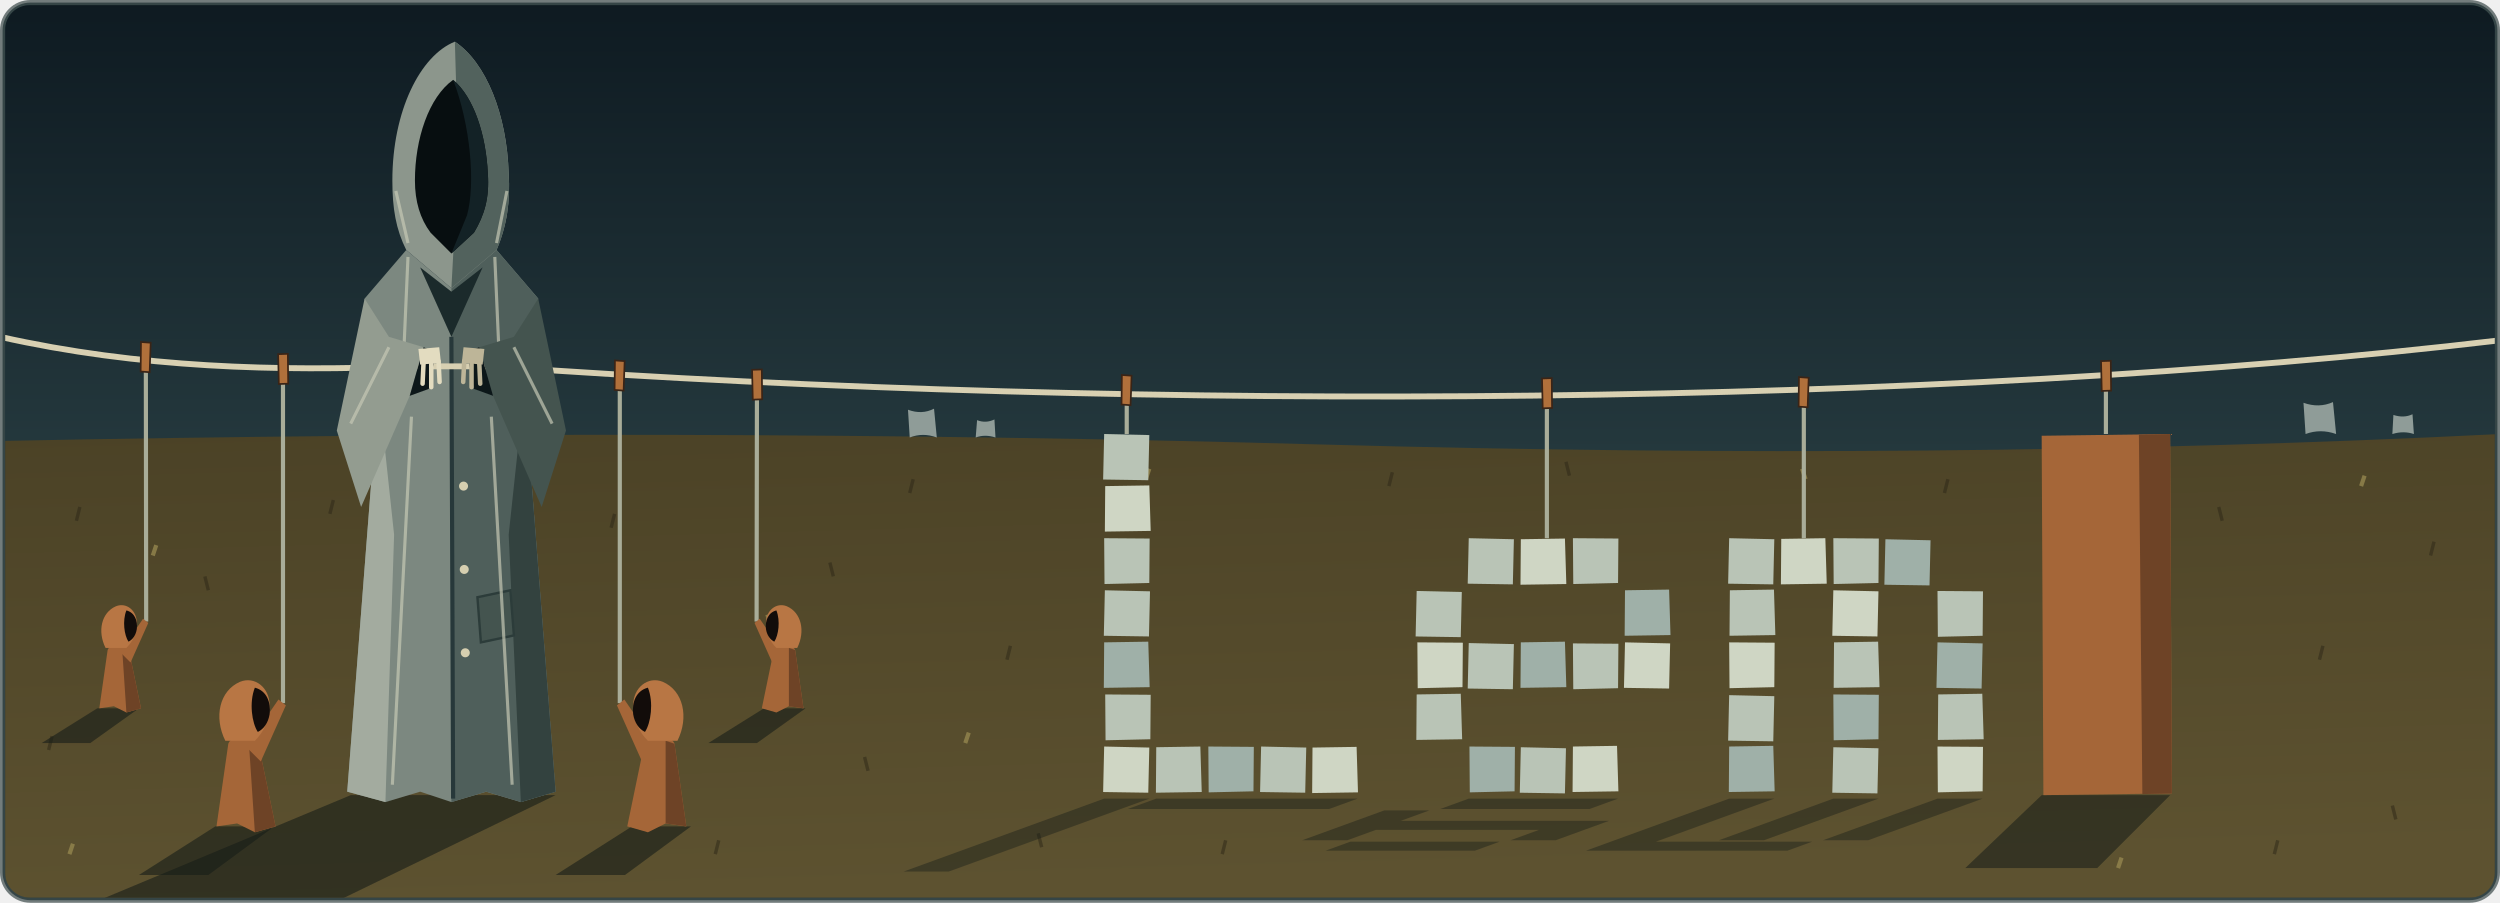
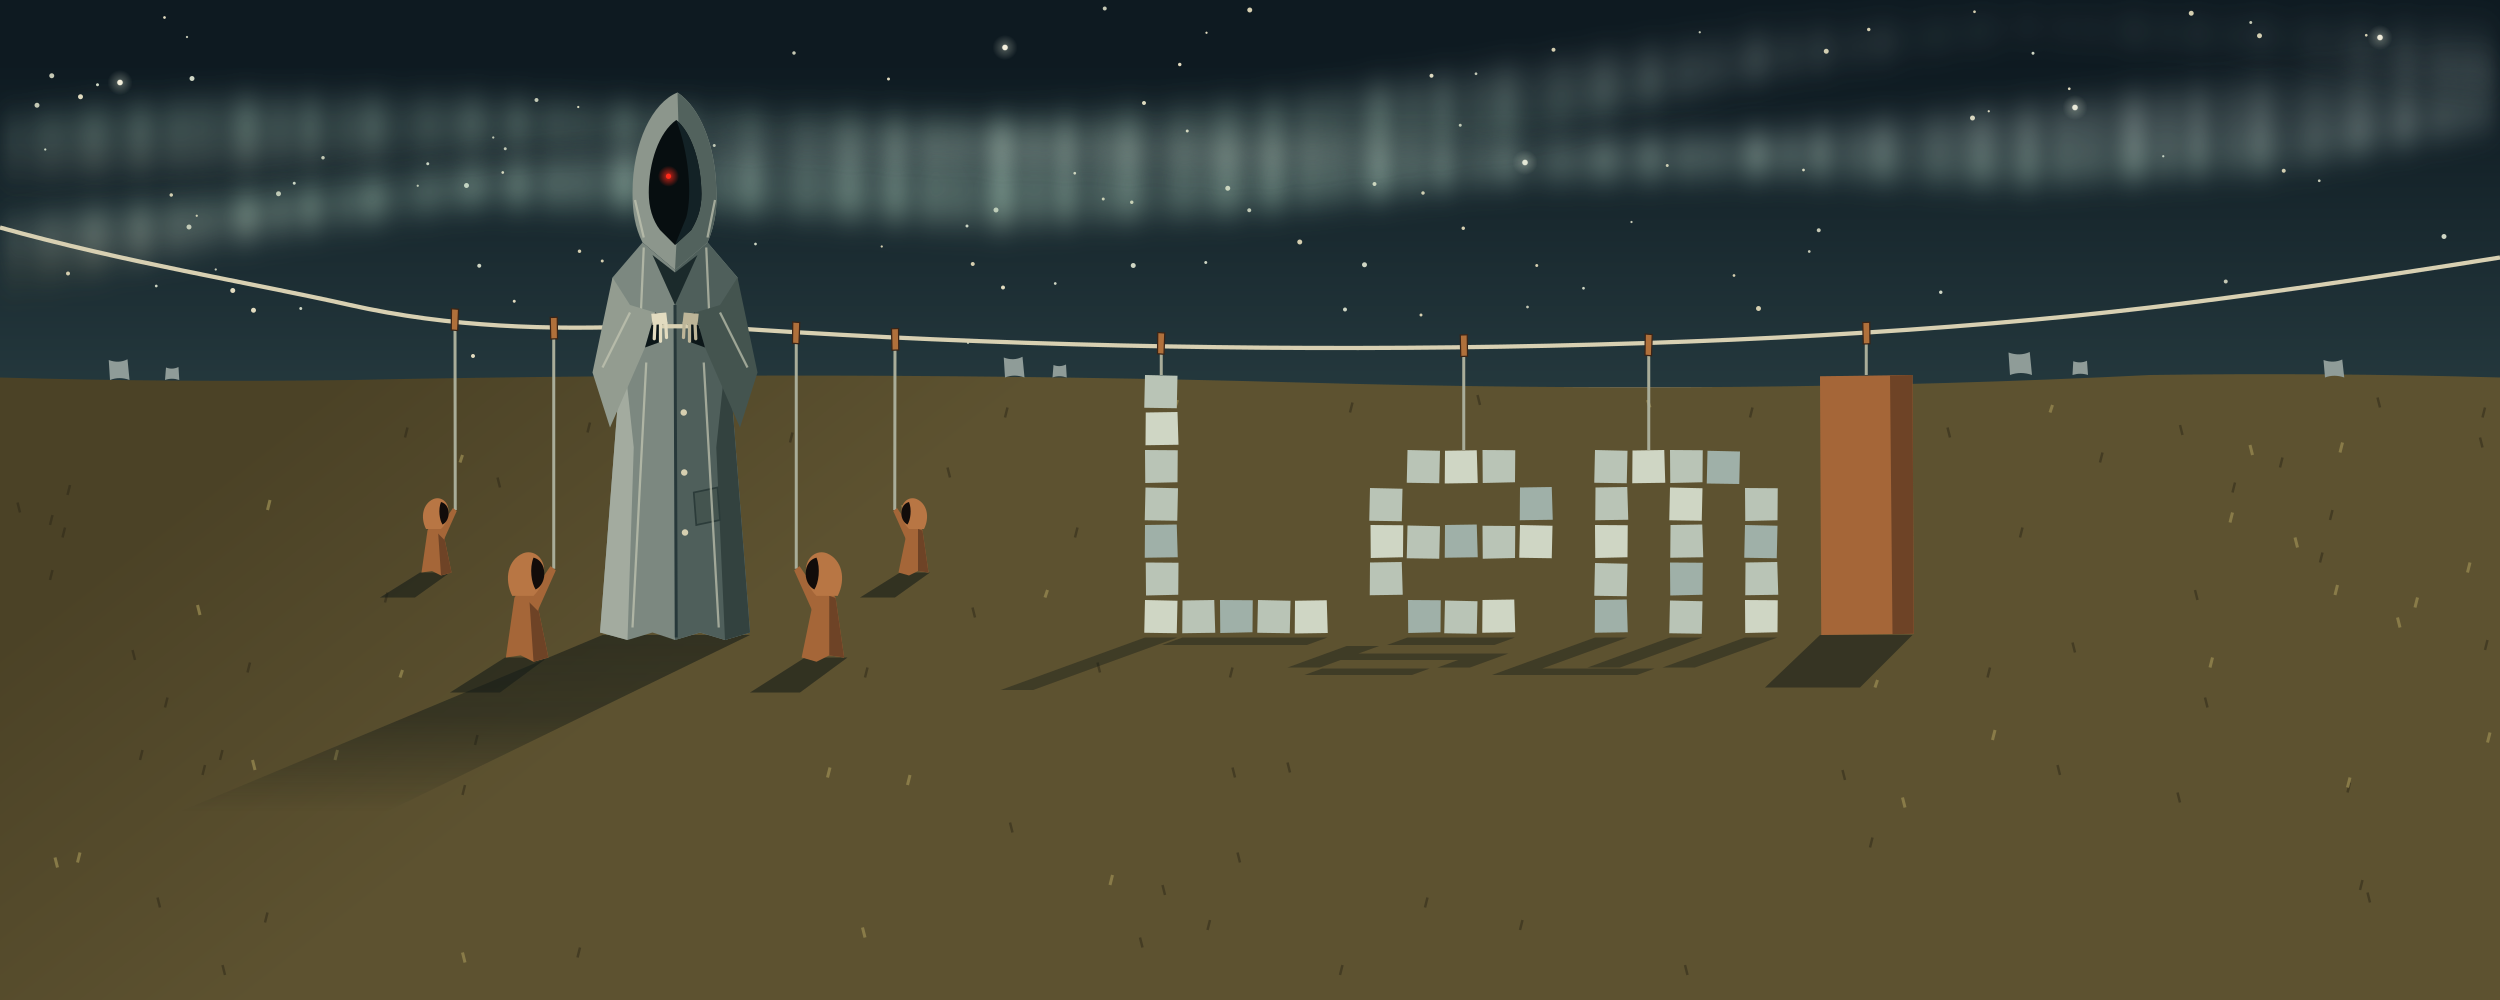
- <svg xmlns="http://www.w3.org/2000/svg" width="720" height="260" viewBox="0 0 720 260" role="img" aria-labelledby="c2n-title c2n-desc">
+ <svg xmlns="http://www.w3.org/2000/svg" width="1600" height="640" viewBox="0 0 1600 640" preserveAspectRatio="xMidYMid slice" role="img" aria-labelledby="c2n-title c2n-desc">
+   <style>
+ .c2n-sky-day { display: none; }
+ .pulse { fill: none; stroke-linecap: round; animation: run2 8s linear infinite; }
+ .flash { opacity: 0; animation: flash 8s linear infinite; }
+ .drip { fill: none; stroke: #fffbea; stroke-width: 1.6; stroke-dasharray: 22 300; stroke-dashoffset: 22; animation: drip 8s linear infinite; }
+ .glow { opacity: 0; animation: glow 8s linear infinite; }
+ .tile { opacity: 0; animation: tile 8s linear infinite; }
+ .eye { animation: blink 6s linear infinite; }
+ .flare { opacity: 0; animation: flare 8s linear 1.5s infinite; }
+ .haze { animation: haze 34s ease-in-out infinite alternate; }
+ .hazein { animation: sun 11s ease-in-out infinite; }
+ .fan { animation: sway 46s ease-in-out infinite alternate; transform-origin: 0 0; }
+ .ray { animation: ray 9s ease-in-out infinite; }
+ .heat1 { animation: heat1 9s ease-in-out infinite alternate; }
+ .heat2 { animation: heat2 13s ease-in-out infinite alternate; }
+ .stars circle, .star { animation: twinkle 4s ease-in-out infinite; }
+ .band1 { animation: drift1 46s ease-in-out infinite alternate; }
+ .band2 { animation: drift2 64s ease-in-out infinite alternate; }
+ .breathe1 { animation: breathe 13s ease-in-out infinite; transform-origin: 0 0; }
+ .breathe2 { animation: breathe 17s ease-in-out -6s infinite; transform-origin: 0 0; }
+ @keyframes run0 { 0% { stroke-dashoffset: 160; } 80% { stroke-dashoffset: -1000; } 100% { stroke-dashoffset: -1000; } }
+ @keyframes run1 { 0% { stroke-dashoffset: 70; } 80% { stroke-dashoffset: -1090; } 100% { stroke-dashoffset: -1090; } }
+ @keyframes run2 { 0% { stroke-dashoffset: 24; } 80% { stroke-dashoffset: -1136; } 100% { stroke-dashoffset: -1136; } }
+ @keyframes flash { 0% { opacity: 0; } 2% { opacity: 1; } 14% { opacity: 0; } 100% { opacity: 0; } }
+ @keyframes drip { 0% { stroke-dashoffset: 22; } 6% { stroke-dashoffset: -100; } 100% { stroke-dashoffset: -100; } }
+ @keyframes glow { 0% { opacity: 0; } 3% { opacity: 1; } 9% { opacity: .85; } 26% { opacity: 0; } 100% { opacity: 0; } }
+ @keyframes tile { 0% { opacity: 0; } 2% { opacity: 1; } 10% { opacity: 1; } 30% { opacity: 0; } 100% { opacity: 0; } }
+ @keyframes blink { 0%, 91%, 100% { opacity: 1; } 93.5% { opacity: .12; } 96% { opacity: 1; } }
+ @keyframes flare { 0% { opacity: 0; } 3% { opacity: 1; } 8% { opacity: .9; } 18% { opacity: 0; } 100% { opacity: 0; } }
+ @keyframes haze { from { transform: translateX(-60px); } to { transform: translateX(50px); } }
+ @keyframes sun { 0%, 100% { opacity: .82; } 50% { opacity: 1; } }
+ @keyframes sway { from { transform: rotate(-5deg); } to { transform: rotate(4deg); } }
+ @keyframes ray { 0%, 100% { opacity: .25; } 50% { opacity: 1; } }
+ @keyframes heat1 { from { transform: translateX(-40px); } to { transform: translateX(40px); } }
+ @keyframes heat2 { from { transform: translateX(50px); } to { transform: translateX(-50px); } }
+ @keyframes twinkle { 0%, 100% { opacity: .9; } 50% { opacity: .2; } }
+ @keyframes drift1 { from { transform: translateX(-150px); } to { transform: translateX(130px); } }
+ @keyframes drift2 { from { transform: translateX(120px); } to { transform: translateX(-160px); } }
+ @keyframes breathe { 0%, 100% { opacity: .55; transform: scaleY(.88); } 50% { opacity: 1; transform: scaleY(1.08); } }
+ @media (prefers-reduced-motion: reduce) { * { animation: none !important; } }
+ </style>
  <defs>
-     <linearGradient id="c2n-sky" x1="0" y1="0" x2="0" y2="1">
+     <linearGradient id="c2n-sky" gradientUnits="userSpaceOnUse" x1="0" y1="0" x2="0" y2="130">
      <stop stop-color="#0e1a21" />
      <stop offset="1" stop-color="#24383d" />
    </linearGradient>
-     <linearGradient id="c2n-field" x1="0" y1="0" x2=".15" y2="1">
+     <linearGradient id="c2n-field" gradientUnits="userSpaceOnUse" x1="0" y1="123" x2="108" y2="260">
      <stop stop-color="#4b4226" />
      <stop offset="1" stop-color="#5d5230" />
    </linearGradient>
-     <clipPath id="c2n-clip">
-       <rect x="1.5" y="1.5" width="717" height="257" rx="7" />
-     </clipPath>
+     <linearGradient id="c2n-coatshade" gradientUnits="userSpaceOnUse" x1="0" y1="229" x2="0" y2="300">
+       <stop stop-color="#161c17" stop-opacity=".6" />
+       <stop offset=".46" stop-color="#161c17" stop-opacity=".5" />
+       <stop offset="1" stop-color="#161c17" stop-opacity="0" />
+     </linearGradient>
+     <filter id="c2n-soft" filterUnits="userSpaceOnUse" x="-200" y="-100" width="1200" height="500">
+       <feGaussianBlur stdDeviation="2.4" />
+     </filter>
+     <filter id="c2n-soft3" filterUnits="userSpaceOnUse" x="-200" y="-100" width="1200" height="500">
+       <feGaussianBlur stdDeviation=".5" />
+     </filter>
+     <filter id="c2n-soft2" filterUnits="userSpaceOnUse" x="-200" y="-100" width="1200" height="500">
+       <feGaussianBlur stdDeviation="1" />
+     </filter>
+     <filter id="c2n-bloom">
+       <feGaussianBlur in="SourceGraphic" stdDeviation="3.2" result="b" />
+       <feMerge>
+         <feMergeNode in="b" />
+         <feMergeNode in="b" />
+         <feMergeNode in="SourceGraphic" />
+       </feMerge>
+     </filter>
+     <radialGradient id="c2n-dot">
+       <stop stop-color="#fffbea" />
+       <stop offset=".25" stop-color="#f2c66e" stop-opacity=".8" />
+       <stop offset="1" stop-color="#d9a24a" stop-opacity="0" />
+     </radialGradient>
+     <radialGradient id="c2n-halo">
+       <stop stop-color="#f0b85a" stop-opacity=".55" />
+       <stop offset=".5" stop-color="#f0b85a" stop-opacity=".2" />
+       <stop offset="1" stop-color="#f0b85a" stop-opacity="0" />
+     </radialGradient>
+     <radialGradient id="c2n-eye">
+       <stop stop-color="#ff2a1a" />
+       <stop offset=".3" stop-color="#ff2a1a" stop-opacity=".55" />
+       <stop offset="1" stop-color="#ff2a1a" stop-opacity="0" />
+     </radialGradient>
  </defs>
-   <rect x=".75" y=".75" width="718.5" height="258.5" rx="8" fill="#24383d" stroke="#3c4a4a" stroke-width="1.5" stroke-opacity=".7" />
-   <g clip-path="url(#c2n-clip)">
-     <path d="M0 0H720V130H0Z" fill="url(#c2n-sky)" />
-     <path d="M0 127Q200 123 380 128T720 125V260H0Z" fill="url(#c2n-field)" />
+   <g transform="translate(224 40) scale(1.6)">
+     <rect x="-140.0" y="-25.0" width="1000.0" height="155.0" fill="url(#c2n-sky)" />
+     <g class="c2n-sky-day">
+       <defs>
+         <radialGradient id="c2n-sun" cx="600" cy="126" r="330" gradientUnits="userSpaceOnUse" gradientTransform="translate(600 126) scale(1 .42) translate(-600 -126)">
+           <stop stop-color="#fffbea" stop-opacity=".95" />
+           <stop offset=".12" stop-color="#fff2c8" stop-opacity=".8" />
+           <stop offset=".4" stop-color="#f3dc9c" stop-opacity=".4" />
+           <stop offset="1" stop-color="#f3dc9c" stop-opacity="0" />
+         </radialGradient>
+         <radialGradient id="c2n-core">
+           <stop stop-color="#fffdf2" />
+           <stop offset=".35" stop-color="#fff6d6" stop-opacity=".85" />
+           <stop offset="1" stop-color="#fff0c4" stop-opacity="0" />
+         </radialGradient>
+         <linearGradient id="c2n-ray" gradientUnits="userSpaceOnUse" x1="0" y1="0" x2="0" y2="-560">
+           <stop stop-color="#fff8e2" stop-opacity=".75" />
+           <stop offset=".45" stop-color="#fff8e2" stop-opacity=".3" />
+           <stop offset="1" stop-color="#fff8e2" stop-opacity="0" />
+         </linearGradient>
+         <filter id="c2n-rayblur" filterUnits="userSpaceOnUse" x="-900" y="-700" width="1800" height="760">
+           <feGaussianBlur stdDeviation="5" />
+         </filter>
+       </defs>
+       <g class="haze">
+         <g class="hazein">
+           <rect x="-260.0" y="-25.0" width="1240.0" height="165.0" fill="url(#c2n-sun)" />
+         </g>
+       </g>
+       <g transform="translate(600 126)">
+         <g class="fan" filter="url(#c2n-rayblur)" opacity=".7">
+           <path class="ray" d="M-2 0L-28 -560L28 -560L2 0Z" transform="rotate(-62)" fill="url(#c2n-ray)" style="animation-duration:11.5s;animation-delay:-9.1s" />
+           <path class="ray" d="M-2 0L-34 -560L34 -560L2 0Z" transform="rotate(-46)" fill="url(#c2n-ray)" style="animation-duration:11.4s;animation-delay:-10.6s" />
+           <path class="ray" d="M-2 0L-16 -560L16 -560L2 0Z" transform="rotate(-33)" fill="url(#c2n-ray)" style="animation-duration:9.8s;animation-delay:-9.2s" />
+           <path class="ray" d="M-2 0L-28 -560L28 -560L2 0Z" transform="rotate(-20)" fill="url(#c2n-ray)" style="animation-duration:12.4s;animation-delay:-1.4s" />
+           <path class="ray" d="M-2 0L-25 -560L25 -560L2 0Z" transform="rotate(-8)" fill="url(#c2n-ray)" style="animation-duration:8.5s;animation-delay:-4.6s" />
+           <path class="ray" d="M-2 0L-27 -560L27 -560L2 0Z" transform="rotate(5)" fill="url(#c2n-ray)" style="animation-duration:7.1s;animation-delay:-1.5s" />
+           <path class="ray" d="M-2 0L-21 -560L21 -560L2 0Z" transform="rotate(17)" fill="url(#c2n-ray)" style="animation-duration:12.5s;animation-delay:-9.6s" />
+           <path class="ray" d="M-2 0L-19 -560L19 -560L2 0Z" transform="rotate(31)" fill="url(#c2n-ray)" style="animation-duration:11.8s;animation-delay:-1.6s" />
+           <path class="ray" d="M-2 0L-28 -560L28 -560L2 0Z" transform="rotate(47)" fill="url(#c2n-ray)" style="animation-duration:7.8s;animation-delay:-0.0s" />
+           <path class="ray" d="M-2 0L-33 -560L33 -560L2 0Z" transform="rotate(63)" fill="url(#c2n-ray)" style="animation-duration:8.3s;animation-delay:-1.8s" />
+         </g>
+       </g>
+       <circle cx="600" cy="126" r="34" fill="url(#c2n-core)" />
+     </g>
+     <g class="c2n-sky-night">
+       <defs>
+         <radialGradient id="c2n-star">
+           <stop stop-color="#f4efdc" stop-opacity=".8" />
+           <stop offset=".3" stop-color="#cfd6c4" stop-opacity=".25" />
+           <stop offset="1" stop-color="#cfd6c4" stop-opacity="0" />
+         </radialGradient>
+         <linearGradient id="c2n-aur" x1="0" y1="0" x2="0" y2="1">
+           <stop stop-color="#b5c5c0" stop-opacity="0" />
+           <stop offset=".3" stop-color="#b5c5c0" stop-opacity=".55" />
+           <stop offset=".55" stop-color="#a9d0bc" stop-opacity=".7" />
+           <stop offset=".72" stop-color="#cfd6c4" stop-opacity=".45" />
+           <stop offset=".85" stop-color="#c7a95a" stop-opacity=".16" />
+           <stop offset="1" stop-color="#c7a95a" stop-opacity="0" />
+         </linearGradient>
+         <pattern id="c2n-streaks" patternUnits="userSpaceOnUse" width="151" height="400" y="-100">
+           <rect width="151" height="400" fill="#ffffff" fill-opacity=".3" />
+           <rect x="0.0" width="2" height="400" fill="#ffffff" fill-opacity="0.7" />
+           <rect x="6.3" width="6" height="400" fill="#ffffff" fill-opacity="1" />
+           <rect x="18.5" width="1.5" height="400" fill="#ffffff" fill-opacity="0.5" />
+           <rect x="28.3" width="4" height="400" fill="#ffffff" fill-opacity="0.85" />
+           <rect x="37.9" width="2" height="400" fill="#ffffff" fill-opacity="1" />
+           <rect x="45.5" width="6" height="400" fill="#ffffff" fill-opacity="1" />
+           <rect x="56.0" width="2" height="400" fill="#ffffff" fill-opacity="0.7" />
+           <rect x="64.2" width="6" height="400" fill="#ffffff" fill-opacity="1" />
+           <rect x="77.3" width="9" height="400" fill="#ffffff" fill-opacity="0.5" />
+           <rect x="89.0" width="6" height="400" fill="#ffffff" fill-opacity="0.5" />
+           <rect x="98.7" width="1.5" height="400" fill="#ffffff" fill-opacity="0.85" />
+           <rect x="105.3" width="9" height="400" fill="#ffffff" fill-opacity="1" />
+           <rect x="121.1" width="4" height="400" fill="#ffffff" fill-opacity="1" />
+           <rect x="132.1" width="6" height="400" fill="#ffffff" fill-opacity="1" />
+           <rect x="146.8" width="2" height="400" fill="#ffffff" fill-opacity="0.85" />
+         </pattern>
+         <mask id="c2n-curtain" maskUnits="userSpaceOnUse" x="-500" y="-200" width="1700" height="400">
+           <rect x="-500" y="-200" width="1700" height="400" fill="url(#c2n-streaks)" />
+         </mask>
+         <filter id="c2n-aurblur" x="-20%" y="-60%" width="140%" height="220%">
+           <feGaussianBlur stdDeviation="4.2 6" />
+         </filter>
+       </defs>
+       <g class="stars">
+         <circle cx="312.7" cy="55.9" r="0.7" fill="#d6cfb0" style="animation-duration:5.1s;animation-delay:-3.0s" />
+         <circle cx="46.6" cy="49.2" r="1.0" fill="#cfd6c4" style="animation-duration:3.1s;animation-delay:-0.9s" />
+         <circle cx="-46.9" cy="91.2" r="1.0" fill="#e3dcc0" style="animation-duration:5.5s;animation-delay:-2.2s" />
+         <circle cx="313.3" cy="81.2" r="1.0" fill="#cfd6c4" style="animation-duration:5.7s;animation-delay:-4.7s" />
+         <circle cx="-74.2" cy="-18.0" r="0.55" fill="#e3dcc0" style="animation-duration:6.4s;animation-delay:-2.1s" />
+         <circle cx="450.4" cy="4.5" r="0.55" fill="#c5c8b4" style="animation-duration:5.0s;animation-delay:-3.3s" />
+         <circle cx="317.6" cy="16.2" r="0.8" fill="#e3dcc0" style="animation-duration:6.1s;animation-delay:-1.9s" />
+         <circle cx="91.3" cy="17.8" r="0.45" fill="#e3dcc0" style="animation-duration:4.6s;animation-delay:-3.9s" />
+         <circle cx="247.2" cy="112.1" r="0.45" fill="#cfd6c4" style="animation-duration:3.6s;animation-delay:-3.3s" />
+         <circle cx="-64.4" cy="65.8" r="1.0" fill="#c5c8b4" style="animation-duration:4.3s;animation-delay:-1.3s" />
+         <circle cx="-121.9" cy="34.8" r="0.45" fill="#cfd6c4" style="animation-duration:3.8s;animation-delay:-0.4s" />
+         <circle cx="-77.5" cy="89.4" r="0.55" fill="#cfd6c4" style="animation-duration:4.8s;animation-delay:-0.9s" />
+         <circle cx="590.5" cy="-4.5" r="1.0" fill="#d6cfb0" style="animation-duration:3.2s;animation-delay:-1.3s" />
+         <circle cx="74.6" cy="15.0" r="0.8" fill="#c5c8b4" style="animation-duration:7.5s;animation-delay:-0.1s" />
+         <circle cx="49.2" cy="117.4" r="0.8" fill="#e3dcc0" style="animation-duration:2.8s;animation-delay:-0.4s" />
+         <circle cx="301.9" cy="-21.6" r="0.8" fill="#c5c8b4" style="animation-duration:6.7s;animation-delay:-2.6s" />
+         <circle cx="-63.2" cy="6.4" r="1.0" fill="#cfd6c4" style="animation-duration:2.7s;animation-delay:-1.0s" />
+         <circle cx="481.4" cy="-5.1" r="0.8" fill="#d6cfb0" style="animation-duration:6.7s;animation-delay:-0.9s" />
+         <circle cx="246.8" cy="65.4" r="0.6" fill="#cfd6c4" style="animation-duration:6.6s;animation-delay:-1.6s" />
+         <circle cx="51.7" cy="81.3" r="0.8" fill="#cfd6c4" style="animation-duration:6.0s;animation-delay:-2.3s" />
+         <circle cx="342.6" cy="-11.9" r="0.45" fill="#e3dcc0" style="animation-duration:3.1s;animation-delay:-1.6s" />
+         <circle cx="116.6" cy="81.3" r="0.7" fill="#c5c8b4" style="animation-duration:4.7s;animation-delay:-4.2s" />
+         <circle cx="351.1" cy="50.3" r="1.0" fill="#e3dcc0" style="animation-duration:3.2s;animation-delay:-1.5s" />
+         <circle cx="512.6" cy="63.8" r="0.45" fill="#c5c8b4" style="animation-duration:3.6s;animation-delay:-3.3s" />
+         <circle cx="607.5" cy="-13.2" r="0.7" fill="#d6cfb0" style="animation-duration:3.8s;animation-delay:-0.2s" />
+         <circle cx="143.3" cy="51.9" r="0.55" fill="#e3dcc0" style="animation-duration:4.4s;animation-delay:-3.9s" />
+         <circle cx="837.6" cy="69.6" r="1.0" fill="#cfd6c4" style="animation-duration:5.5s;animation-delay:-5.1s" />
+         <circle cx="334.9" cy="27.4" r="0.6" fill="#e3dcc0" style="animation-duration:2.7s;animation-delay:-1.7s" />
+         <circle cx="342.3" cy="80.0" r="0.6" fill="#cfd6c4" style="animation-duration:7.5s;animation-delay:-0.6s" />
+         <circle cx="405.8" cy="80.9" r="1.0" fill="#cfd6c4" style="animation-duration:6.5s;animation-delay:-5.9s" />
+         <circle cx="212.7" cy="73.6" r="0.45" fill="#d6cfb0" style="animation-duration:7.2s;animation-delay:-0.2s" />
+         <circle cx="359.9" cy="-21.0" r="1.0" fill="#d6cfb0" style="animation-duration:4.5s;animation-delay:-0.1s" />
+         <circle cx="-65.2" cy="-10.2" r="0.45" fill="#c5c8b4" style="animation-duration:6.9s;animation-delay:-5.0s" />
+         <circle cx="249.1" cy="80.6" r="0.8" fill="#d6cfb0" style="animation-duration:4.8s;animation-delay:-4.0s" />
+         <circle cx="-53.7" cy="82.8" r="0.45" fill="#c5c8b4" style="animation-duration:5.5s;animation-delay:-2.7s" />
+         <circle cx="91.8" cy="75.5" r="0.7" fill="#d6cfb0" style="animation-duration:3.9s;animation-delay:-0.0s" />
+         <circle cx="162.2" cy="72.6" r="0.55" fill="#cfd6c4" style="animation-duration:6.3s;animation-delay:-2.2s" />
+         <circle cx="787.7" cy="47.3" r="0.55" fill="#c5c8b4" style="animation-duration:4.6s;animation-delay:-1.1s" />
+         <circle cx="493.4" cy="90.3" r="0.55" fill="#cfd6c4" style="animation-duration:4.5s;animation-delay:-2.6s" />
+         <circle cx="177.6" cy="-3.8" r="0.7" fill="#c5c8b4" style="animation-duration:6.7s;animation-delay:-5.7s" />
+         <circle cx="31.1" cy="40.5" r="0.6" fill="#cfd6c4" style="animation-duration:6.7s;animation-delay:-2.6s" />
+         <circle cx="379.9" cy="71.8" r="1.0" fill="#d6cfb0" style="animation-duration:4.2s;animation-delay:-3.5s" />
+         <circle cx="139.5" cy="62.7" r="1.0" fill="#c5c8b4" style="animation-duration:5.4s;animation-delay:-1.7s" />
+         <circle cx="649.8" cy="-20.3" r="0.55" fill="#d6cfb0" style="animation-duration:4.8s;animation-delay:-0.1s" />
+         <circle cx="687.7" cy="10.5" r="0.55" fill="#e3dcc0" style="animation-duration:7.4s;animation-delay:-0.9s" />
+         <circle cx="-28.6" cy="52.5" r="1.0" fill="#c5c8b4" style="animation-duration:7.3s;animation-delay:-5.0s" />
+         <circle cx="61.1" cy="44.0" r="0.55" fill="#e3dcc0" style="animation-duration:6.3s;animation-delay:-3.4s" />
+         <circle cx="-101.0" cy="8.9" r="0.6" fill="#cfd6c4" style="animation-duration:4.5s;animation-delay:-3.6s" />
+         <circle cx="763.8" cy="-10.7" r="1.0" fill="#d6cfb0" style="animation-duration:3.2s;animation-delay:-1.5s" />
+         <circle cx="428.4" cy="101.0" r="0.6" fill="#d6cfb0" style="animation-duration:4.2s;animation-delay:-4.1s" />
+         <circle cx="-38.6" cy="99.1" r="1.0" fill="#e3dcc0" style="animation-duration:3.6s;animation-delay:-3.3s" />
+         <circle cx="649.0" cy="22.2" r="1.0" fill="#e3dcc0" style="animation-duration:4.3s;animation-delay:-0.4s" />
+         <circle cx="301.3" cy="54.6" r="0.6" fill="#d6cfb0" style="animation-duration:7.1s;animation-delay:-1.6s" />
+         <circle cx="725.3" cy="37.5" r="0.45" fill="#cfd6c4" style="animation-duration:5.2s;animation-delay:-3.6s" />
+         <circle cx="773.5" cy="43.3" r="0.8" fill="#d6cfb0" style="animation-duration:7.2s;animation-delay:-3.6s" />
+         <circle cx="806.5" cy="-10.9" r="0.55" fill="#d6cfb0" style="animation-duration:5.2s;animation-delay:-1.5s" />
+         <circle cx="587.5" cy="67.1" r="0.8" fill="#c5c8b4" style="animation-duration:4.1s;animation-delay:-1.6s" />
+         <circle cx="432.6" cy="5.3" r="0.8" fill="#e3dcc0" style="animation-duration:5.1s;animation-delay:-3.1s" />
+         <circle cx="261.2" cy="90.0" r="0.8" fill="#e3dcc0" style="animation-duration:5.0s;animation-delay:-3.5s" />
+         <circle cx="-71.5" cy="53.0" r="0.7" fill="#d6cfb0" style="animation-duration:3.9s;animation-delay:-1.9s" />
+         <circle cx="-10.8" cy="38.1" r="0.7" fill="#c5c8b4" style="animation-duration:3.1s;animation-delay:-1.3s" />
+         <circle cx="-107.8" cy="13.7" r="1.0" fill="#e3dcc0" style="animation-duration:2.8s;animation-delay:-0.4s" />
+         <circle cx="-125.2" cy="17.1" r="1.0" fill="#c5c8b4" style="animation-duration:3.8s;animation-delay:-1.9s" />
+         <circle cx="359.7" cy="59.1" r="0.8" fill="#c5c8b4" style="animation-duration:6.1s;animation-delay:-4.3s" />
+         <circle cx="736.5" cy="-19.7" r="1.0" fill="#d6cfb0" style="animation-duration:6.6s;animation-delay:-4.1s" />
+         <circle cx="398.0" cy="98.8" r="0.8" fill="#cfd6c4" style="animation-duration:5.2s;animation-delay:-4.4s" />
+         <circle cx="471.0" cy="97.8" r="0.55" fill="#c5c8b4" style="animation-duration:7.0s;animation-delay:-2.2s" />
+         <circle cx="100.9" cy="79.4" r="0.6" fill="#d6cfb0" style="animation-duration:3.1s;animation-delay:-2.6s" />
+         <circle cx="282.1" cy="88.4" r="0.55" fill="#cfd6c4" style="animation-duration:4.6s;animation-delay:-3.1s" />
+         <circle cx="-119.3" cy="5.3" r="1.0" fill="#c5c8b4" style="animation-duration:7.1s;animation-delay:-6.8s" />
+         <circle cx="-22.3" cy="48.3" r="0.6" fill="#cfd6c4" style="animation-duration:6.5s;animation-delay:-3.1s" />
+         <circle cx="-112.8" cy="84.4" r="0.8" fill="#d6cfb0" style="animation-duration:3.3s;animation-delay:-0.6s" />
+         <circle cx="65.7" cy="95.5" r="0.6" fill="#e3dcc0" style="animation-duration:5.4s;animation-delay:-0.7s" />
+         <circle cx="539.9" cy="-12.1" r="0.45" fill="#c5c8b4" style="animation-duration:4.5s;animation-delay:-1.9s" />
+         <circle cx="215.4" cy="6.6" r="0.6" fill="#e3dcc0" style="animation-duration:5.7s;animation-delay:-0.2s" />
+         <circle cx="62.1" cy="34.5" r="0.6" fill="#c5c8b4" style="animation-duration:4.6s;animation-delay:-0.9s" />
+         <circle cx="27.1" cy="49.3" r="0.45" fill="#c5c8b4" style="animation-duration:7.0s;animation-delay:-5.6s" />
+         <circle cx="563.4" cy="98.4" r="1.0" fill="#d6cfb0" style="animation-duration:5.4s;animation-delay:-1.0s" />
+         <circle cx="444.1" cy="25.1" r="0.6" fill="#c5c8b4" style="animation-duration:7.1s;animation-delay:-5.3s" />
+         <circle cx="636.3" cy="91.9" r="0.7" fill="#cfd6c4" style="animation-duration:7.0s;animation-delay:-6.2s" />
+         <circle cx="553.6" cy="85.2" r="0.55" fill="#d6cfb0" style="animation-duration:3.6s;animation-delay:-0.7s" />
+         <circle cx="655.5" cy="19.5" r="0.45" fill="#e3dcc0" style="animation-duration:7.0s;animation-delay:-6.9s" />
+         <circle cx="760.3" cy="-16.0" r="0.6" fill="#c5c8b4" style="animation-duration:4.3s;animation-delay:-2.8s" />
+         <circle cx="429.2" cy="52.2" r="0.7" fill="#d6cfb0" style="animation-duration:5.7s;animation-delay:-4.0s" />
+         <circle cx="474.7" cy="81.2" r="0.6" fill="#d6cfb0" style="animation-duration:4.6s;animation-delay:-0.2s" />
+         <circle cx="57.3" cy="30.0" r="0.45" fill="#c5c8b4" style="animation-duration:3.8s;animation-delay:-3.5s" />
+         <circle cx="409.8" cy="48.6" r="0.8" fill="#e3dcc0" style="animation-duration:5.7s;animation-delay:-4.6s" />
+         <circle cx="-61.3" cy="61.3" r="0.45" fill="#d6cfb0" style="animation-duration:7.2s;animation-delay:-1.1s" />
+         <circle cx="331.9" cy="0.8" r="0.7" fill="#e3dcc0" style="animation-duration:4.7s;animation-delay:-2.3s" />
+         <circle cx="145.7" cy="33.2" r="0.6" fill="#c5c8b4" style="animation-duration:5.2s;animation-delay:-2.5s" />
+         <circle cx="131.1" cy="108.1" r="1.0" fill="#c5c8b4" style="animation-duration:2.7s;animation-delay:-2.1s" />
+         <circle cx="445.3" cy="66.3" r="0.7" fill="#d6cfb0" style="animation-duration:2.9s;animation-delay:-0.9s" />
+         <circle cx="258.4" cy="59.0" r="1.0" fill="#c5c8b4" style="animation-duration:3.0s;animation-delay:-2.7s" />
+         <circle cx="289.9" cy="44.3" r="0.55" fill="#e3dcc0" style="animation-duration:5.2s;animation-delay:-4.8s" />
+         <circle cx="581.4" cy="43.0" r="0.55" fill="#e3dcc0" style="animation-duration:2.8s;animation-delay:-1.2s" />
+         <circle cx="-19.7" cy="98.4" r="0.6" fill="#cfd6c4" style="animation-duration:3.2s;animation-delay:-1.4s" />
+         <circle cx="526.9" cy="41.2" r="0.6" fill="#d6cfb0" style="animation-duration:4.4s;animation-delay:-3.3s" />
+         <circle cx="673.2" cy="-3.7" r="0.6" fill="#cfd6c4" style="animation-duration:3.8s;animation-delay:-0.4s" />
+         <circle cx="750.3" cy="87.6" r="0.8" fill="#c5c8b4" style="animation-duration:3.9s;animation-delay:-2.4s" />
+         <circle cx="583.7" cy="75.6" r="0.55" fill="#c5c8b4" style="animation-duration:6.3s;animation-delay:-1.2s" />
+       </g>
+       <g class="star" style="animation-duration:4.7s;animation-delay:-4.7s">
+         <circle cx="-92" cy="8" r="5" fill="url(#c2n-star)" />
+         <circle cx="-92" cy="8" r="1.1" fill="#f4efdc" />
+       </g>
+       <g class="star" style="animation-duration:6.7s;animation-delay:-5.9s">
+         <circle cx="262" cy="-6" r="5" fill="url(#c2n-star)" />
+         <circle cx="262" cy="-6" r="1.1" fill="#f4efdc" />
+       </g>
+       <g class="star" style="animation-duration:4.1s;animation-delay:-0.3s">
+         <circle cx="690" cy="18" r="5" fill="url(#c2n-star)" />
+         <circle cx="690" cy="18" r="1.1" fill="#f4efdc" />
+       </g>
+       <g class="star" style="animation-duration:4.8s;animation-delay:-2.0s">
+         <circle cx="812" cy="-10" r="5" fill="url(#c2n-star)" />
+         <circle cx="812" cy="-10" r="1.1" fill="#f4efdc" />
+       </g>
+       <g class="star" style="animation-duration:5.9s;animation-delay:-0.6s">
+         <circle cx="470" cy="40" r="5" fill="url(#c2n-star)" />
+         <circle cx="470" cy="40" r="1.1" fill="#f4efdc" />
+       </g>
+       <g transform="translate(0 30)">
+         <g class="breathe1">
+           <g transform="translate(0 -30)">
+             <g class="band1" filter="url(#c2n-aurblur)">
+               <path d="M-360 66.0L-257 67.9L-154 64.5L-51 54.4L51 41.4L154 31.5L257 28.2L360 30.2L463 32.0L566 28.4L669 18.3L771 5.3L874 -4.5L977 -7.7L1080 -5.7L1080 12.6L977 6.7L874 22.2L771 42.6L669 48.8L566 44.9L463 47.6L360 59.4L257 65.6L154 59.5L51 56.4L-51 71.7L-154 96.1L-257 104.9L-360 91.5Z" fill="url(#c2n-aur)" mask="url(#c2n-curtain)" />
+             </g>
+           </g>
+         </g>
+       </g>
+       <g transform="translate(0 10)">
+         <g class="breathe2">
+           <g transform="translate(0 -10)">
+             <g class="band2" filter="url(#c2n-aurblur)">
+               <path d="M-360 52.4L-257 38.6L-154 23.5L-51 14.6L51 14.8L154 20.0L257 22.4L360 16.3L463 2.4L566 -12.7L669 -21.4L771 -21.0L874 -15.8L977 -13.5L1080 -19.9L1080 -4.0L977 13.0L874 11.1L771 -4.6L669 -10.9L566 5.1L463 30.0L360 41.8L257 37.0L154 30.8L51 34.5L-51 42.9L-154 47.5L-257 51.6L-360 63.9Z" fill="url(#c2n-aur)" opacity=".7" mask="url(#c2n-curtain)" />
+             </g>
+           </g>
+         </g>
+       </g>
+     </g>
+     <path d="M-140.0 126Q-70 128 0 127Q200 123 380 128T720 125Q790 124 860.0 126V375.0H-140.0Z" fill="url(#c2n-field)" />
    <path d="M262 126l-.5-8q4 1.500 7.500-.3l.8 8.300q-4-1.500-7.800 0zM281 126l.4-5q2.500 1 5-.2l.3 5.200q-3-1-5.700 0zM664 125l-.6-9q4.500 1.600 8.500-.2l.9 9.200q-4.500-1.600-8.800 0zM689 125l.3-5.500q3 1 5.500-.2l.4 5.700q-3-1-6.200 0z" fill="#8f9c98" />
+     <path d="M-96 127l-.5-8q4 1.5 7.5-.3l.8 8.3q-4-1.5-7.8 0zM-74 127l.4-5q2.5 1 5-.2l.3 5.2q-3-1-5.7 0zM790 126l-.6-7q4 1.4 7.5-.2l.8 7.2q-4-1.4-7.7 0z" fill="#8f9c98" />
    <path d="M22 150l1-4M60 170l-1-4M95 148l1-4M176 152l1-4M240 166l-1-4M262 142l1-4M290 190l1-4M300 244l-1-4M352 246l1-4M400 140l1-4M452 137l-1-4M560 142l1-4M640 150l-1-4M668 190l1-4M690 236l-1-4M655 246l1-4M700 160l1-4M14 216l1-4M250 222l-1-4M206 246l1-4" fill="none" stroke="#2b2616" stroke-width="1" opacity=".5" />
    <path d="M44 160l1-3M120 142l1-3M222 180l-1-3M278 214l1-3M330 138l1-3M520 138l-1-3M610 250l1-3M680 140l1-3M20 246l1-3" fill="none" stroke="#94864e" stroke-width="1.2" opacity=".8" />
-     <path d="M101 229L160 229L92 262L22 262Z" fill="#161c17" opacity=".6" />
+     <path d="M-59 285l1 -4M733 149l-1 -4M804 331l1 -4M853 142l1 -4M-120 185l1 -4M50 273l1 -4M356 320l-1 -4M853 154l-1 -4M732 296l-1 -4M317 354l-1 -4M-76 338l-1 -4M812 138l-1 -4M354 286l-1 -4M-84 279l1 -4M-113 173l1 -4M45 293l1 -4M799 292l1 -4M808 336l-1 -4M788 200l1 -4M-115 190l1 -4M396 365l1 -4M-86 239l-1 -4M739 215l-1 -4M743 258l-1 -4M376 284l-1 -4M772 162l1 -4M598 287l-1 -4M-132 180l-1 -4M753 172l1 -4M854 235l1 -4M608 314l1 -4M-50 365l-1 -4M-52 279l1 -4M326 333l-1 -4M-34 344l1 -4M684 285l-1 -4M468 347l1 -4M343 347l1 -4M-120 207l1 -4M-41 244l1 -4M-74 258l1 -4M265 308l-1 -4M792 183l1 -4M91 358l1 -4M535 365l-1 -4M430 338l1 -4" fill="none" stroke="#2b2616" stroke-width="1" opacity=".5" />
+     <path d="M744 242l1 -4M223 289l1 -4M-60 221l-1 -4M847 204l1 -4M761 157l-1 -4M779 194l-1 -4M-109 320l1 -4M191 286l1 -4M206 350l-1 -4M657 271l1 -4M796 156l1 -4M622 298l-1 -4M-38 283l-1 -4M-6 279l1 -4M820 226l-1 -4M826 218l1 -4M304 329l1 -4M794 213l1 -4M799 290l1 -4M752 184l1 -4M855 272l1 -4M-117 322l-1 -4M-33 179l1 -4M46 360l-1 -4" fill="none" stroke="#94864e" stroke-width="1.2" opacity=".8" />
+     <g class="c2n-sky-day">
+       <defs>
+         <linearGradient id="c2n-heatfade" gradientUnits="userSpaceOnUse" x1="0" y1="120" x2="0" y2="158">
+           <stop stop-color="#ffffff" stop-opacity="0" />
+           <stop offset=".25" stop-color="#ffffff" stop-opacity="1" />
+           <stop offset="1" stop-color="#ffffff" stop-opacity="0" />
+         </linearGradient>
+         <mask id="c2n-heatmask" maskUnits="userSpaceOnUse" x="-140.0" y="110" width="1000.0" height="60">
+           <rect x="-140.0" y="110" width="1000.0" height="60" fill="url(#c2n-heatfade)" />
+         </mask>
+         <filter id="c2n-heat" filterUnits="userSpaceOnUse" x="-220.0" y="116" width="1160.0" height="46">
+           <feTurbulence type="fractalNoise" baseFrequency=".018 .32" numOctaves="2" seed="4" />
+           <feColorMatrix type="matrix" values="0 0 0 0 1  0 0 0 0 .95  0 0 0 0 .8  0 0 0 2.6 -1.25" />
+         </filter>
+         <filter id="c2n-heat2" filterUnits="userSpaceOnUse" x="-220.0" y="116" width="1160.0" height="46">
+           <feTurbulence type="fractalNoise" baseFrequency=".024 .4" numOctaves="2" seed="11" />
+           <feColorMatrix type="matrix" values="0 0 0 0 1  0 0 0 0 .95  0 0 0 0 .8  0 0 0 2.6 -1.25" />
+         </filter>
+       </defs>
+       <g mask="url(#c2n-heatmask)" opacity=".55">
+         <g class="heat1">
+           <rect x="-220.0" y="116" width="1160.0" height="46" filter="url(#c2n-heat)" />
+         </g>
+         <g class="heat2" opacity=".7">
+           <rect x="-220.0" y="116" width="1160.0" height="46" filter="url(#c2n-heat2)" />
+         </g>
+       </g>
+     </g>
+     <path d="M101 229L160 229L14 300L-69 300Z" fill="url(#c2n-coatshade)" />
    <path d="M62 238L79 238L60 252L40 252Z" fill="#161c17" opacity=".6" />
    <path d="M182 238L199 238L180 252L160 252Z" fill="#161c17" opacity=".6" />
    <path d="M28 204L40 204L26 214L12 214Z" fill="#161c17" opacity=".6" />
    <path d="M220 204L232 204L218 214L204 214Z" fill="#161c17" opacity=".6" />
    <g transform="matrix(1 0 .55 -.2 -126.500 276)" fill="#161c17" opacity=".42">
      <path d="M318 125h13v105h-13zM333 215h58v15h-58z" />
      <path d="M423 155h43v13h-43zM408 170h13v43h-13zM468 170h13v28h-13zM408 185h73v13h-73zM423 215h43v15h-43z" />
      <path d="M498 155h58v13h-58zM498 155h13v75h-13zM528 170h13v60h-13zM558 170h13v60h-13z" />
    </g>
    <path d="M588 229L625 229L604 250L566 250Z" fill="#161c17" opacity=".55" />
    <path d="M117 72L105 86L109 112L100 228L111 231L121 228L130 231L140 228L150 231L160 228L151 112L155 86L143 72L130 83Z" fill="#7c8880" />
    <path d="M130 83L143 72L155 86L151 112L160 228L150 231L140 228L130 231Z" fill="#4f5f5b" />
    <path d="M151 112L160 228L150 231L146.500 154Z" fill="#33423f" />
    <path d="M109 112L100 228L111 231L113.500 154Z" fill="#a3ab9f" />
    <path d="M121 77L130 97L139 77L130 84Z" fill="#1b2a2b" />
    <path d="M130 97L130.500 230" fill="none" stroke="#27383a" stroke-width="1.200" />
    <path d="M137.500 172L147 170L148 183L138.500 185Z" fill="#44544f" stroke="#2c3c3a" stroke-width=".7" />
    <g fill="#d6cfb0">
      <circle cx="133.500" cy="140" r="1.300" />
      <circle cx="133.700" cy="164" r="1.300" />
      <circle cx="134" cy="188" r="1.300" />
    </g>
    <path d="M118.500 120L113 226M141.500 120L147.500 226M117.500 74L116 108M142.500 74L144 108" fill="none" stroke="#c5c8b4" stroke-width=".9" opacity=".7" />
    <path d="M131 12C121 16 113 32 113 52C113 60 114 66 117 72L130 83L143 72C146 65 147 58 146.500 50C146 33 140 18 131 12Z" fill="#8c968c" />
    <path d="M131 12C140 18 146 33 146.500 50C147 58 146 65 143 72L130 83L132 46Z" fill="#52625d" />
    <path d="M130.500 23C123.500 28 119.500 40 119.500 52C119.500 58 121 63 124 67L130 73L136.500 67C139.500 62 141 57 140.500 50C140 39 136.500 28 130.500 23Z" fill="#070e10" />
    <path d="M130.500 23C136.500 28 140 39 140.500 50C141 57 139.500 62 136.500 67L130 73L134.500 62C137 53 135.500 36 130.500 23Z" fill="#132226" />
+     <g class="eye">
+       <circle cx="127.4" cy="45.5" r="4.2" fill="url(#c2n-eye)" />
+       <circle cx="127.4" cy="45.5" r="1.05" fill="#ff2a1a" />
+     </g>
+     <circle class="flare" cx="127.4" cy="45.5" r="9" fill="url(#c2n-eye)" />
    <path d="M114 55L117.500 70M146 55L143 70" fill="none" stroke="#c5c8b4" stroke-width=".9" opacity=".7" />
-     <path d="M0 97C40 106 80 107 118 105.500L142 105.500C330 119 560 117 720 98" fill="none" stroke="#d8d0b2" stroke-width="1.700" />
+     <path d="M-140 66C-90 80 -40 88 0 97C40 106 80 107 118 105.5L142 105.5C330 119 560 117 720 98C760 93.25 810 86 860 78" fill="none" stroke="#d8d0b2" stroke-width="1.700" />
    <path d="M105 86L97 124L104 146L118 114L122 100L112 97Z" fill="#939c90" />
    <path d="M155 86L163 124L156 146L142 114L138 100L148 97Z" fill="#44544f" />
    <path d="M118 114L122 100L125.500 101.500L123.500 112Z" fill="#0c1719" />
    <path d="M142 114L138 100L134.500 101.500L136.500 112Z" fill="#0c1719" />
    <path d="M120.500 100.500L126.500 100L127 104.500L121 105Z" fill="#e3dcc0" />
    <path d="M139.500 100.500L133.500 100L133 104.500L139 105Z" fill="#bdb598" />
    <path d="M122 104L121.700 110.500M124.200 104L124.200 111.500M126.300 104L126.600 110" fill="none" stroke="#e3dcc0" stroke-width="1.300" stroke-linecap="round" />
    <path d="M138 104L138.300 110.500M135.800 104L135.800 111.500M133.700 104L133.400 110" fill="none" stroke="#bdb598" stroke-width="1.300" stroke-linecap="round" />
    <path d="M101 122L112 100M159 122L148 100" fill="none" stroke="#c5c8b4" stroke-width=".9" opacity=".7" />
    <path d="M42 103.500L42.100 179M81.500 106.700L81.500 202.500M178.500 108.300L178.500 202.500M218 111L217.900 179" fill="none" stroke="#a9ad99" stroke-width="1.200" />
    <path d="M324.500 112.500L324.500 125M445.500 113.500L445.500 155M519.500 113L519.500 155M606.500 108.500L606.500 125" fill="none" stroke="#a9ad99" stroke-width="1.200" />
    <g fill="#b0703b" stroke="#3a2416" stroke-width=".5">
      <path d="M40.600 98.500l2.800.2-.3 8.500-2.600-.2z" />
      <path d="M80.100 102l2.800-.1.1 8.600-2.700.1z" />
      <path d="M177.100 103.800l2.800.2-.3 8.500-2.600-.2z" />
      <path d="M216.600 106.500l2.800-.1.1 8.600-2.700.1z" />
      <path d="M323.100 108l2.800.2-.3 8.500-2.600-.2z" />
      <path d="M444.100 109l2.800-.1.1 8.600-2.700.1z" />
      <path d="M518.100 108.600l2.800.2-.3 8.500-2.600-.2z" />
      <path d="M605.100 104l2.800-.1.1 8.600-2.700.1z" />
    </g>
    <g transform="translate(70 238) scale(.85)">
      <path d="M-9 0L-5 -28C-4 -31 3 -32 5 -29L11 0L4 2L-2 -1Z" fill="#a56638" />
      <path d="M5 -29L11 0L4 2L2 -28Z" fill="#6e4326" />
      <path d="M1 -27L12 -43L14.500 -41L6 -22Z" fill="#a56638" />
      <path d="M-6 -29C-10 -37 -8 -46 -1 -49C4 -51 9 -47 9 -41C9 -36 7 -32 4 -29Z" fill="#b87644" />
      <path d="M4 -47C8 -46 9.500 -42 9 -38C8.500 -35 7 -33 5 -32C3 -35 2 -42 4 -47Z" fill="#120c0a" />
    </g>
    <g transform="translate(190 238) scale(.85)">
      <path d="M9 0L5 -28C4 -31 -3 -32 -5 -29L-11 0L-4 2L2 -1Z" fill="#a56638" />
      <path d="M5 -28L9 0L2 -1L2 -29Z" fill="#6e4326" />
      <path d="M-1 -27L-12 -43L-14.500 -41L-6 -22Z" fill="#a56638" />
      <path d="M6 -29C10 -37 8 -46 1 -49C-4 -51 -9 -47 -9 -41C-9 -36 -7 -32 -4 -29Z" fill="#b87644" />
      <path d="M-4 -47C-8 -46 -9.500 -42 -9 -38C-8.500 -35 -7 -33 -5 -32C-3 -35 -2 -42 -4 -47Z" fill="#120c0a" />
    </g>
    <g transform="translate(34 204) scale(.6)">
      <path d="M-9 0L-5 -28C-4 -31 3 -32 5 -29L11 0L4 2L-2 -1Z" fill="#a56638" />
      <path d="M5 -29L11 0L4 2L2 -28Z" fill="#6e4326" />
      <path d="M1 -27L12 -43L14.500 -41L6 -22Z" fill="#a56638" />
      <path d="M-6 -29C-10 -37 -8 -46 -1 -49C4 -51 9 -47 9 -41C9 -36 7 -32 4 -29Z" fill="#b87644" />
      <path d="M4 -47C8 -46 9.500 -42 9 -38C8.500 -35 7 -33 5 -32C3 -35 2 -42 4 -47Z" fill="#120c0a" />
    </g>
    <g transform="translate(226 204) scale(.6)">
      <path d="M9 0L5 -28C4 -31 -3 -32 -5 -29L-11 0L-4 2L2 -1Z" fill="#a56638" />
      <path d="M5 -28L9 0L2 -1L2 -29Z" fill="#6e4326" />
      <path d="M-1 -27L-12 -43L-14.500 -41L-6 -22Z" fill="#a56638" />
      <path d="M6 -29C10 -37 8 -46 1 -49C-4 -51 -9 -47 -9 -41C-9 -36 -7 -32 -4 -29Z" fill="#b87644" />
      <path d="M-4 -47C-8 -46 -9.500 -42 -9 -38C-8.500 -35 -7 -33 -5 -32C-3 -35 -2 -42 -4 -47Z" fill="#120c0a" />
    </g>
    <g fill="#b9c4b6">
      <path d="M318 125l13 .3-.3 13-13-.2zM318 155l13.100.1-.1 12.800-12.900.3zM318.200 170l13 .3-.3 13-13-.2zM318.300 200l13.100.1-.1 12.800-12.900.3zM333 215.200l12.700-.2.4 13.100-13.200.2zM363.200 215l13 .3-.3 13-13-.2z" />
      <path d="M423 155l13 .3-.3 13-13-.2zM453 155l13.100.1-.1 12.800-12.900.3zM408 170.200l13 .3-.3 13-13-.2zM423 185.200l13 .3-.3 13-13-.2zM453 185.300l13.100.1-.1 12.800-12.900.3zM408 200l12.700-.2.4 13.100-13.200.2zM438 215.200l13 .3-.3 13-13-.2z" />
      <path d="M498 155l13 .3-.3 13-13-.2zM528 155l13.100.1-.1 12.800-12.900.3zM498.200 170l12.700-.2.4 13.100-13.200.2zM558 170.200l13.100.1-.1 12.800-12.900.3zM528.200 185l12.700-.2.4 13.100-13.200.2zM498 200.200l13 .3-.3 13-13-.2zM558.200 200l12.700-.2.4 13.100-13.200.2zM528 215.200l13 .3-.3 13-13-.2z" />
    </g>
    <g fill="#cfd6c4">
      <path d="M318.300 140l12.700-.2.4 13.100-13.200.2zM318 215l13 .3-.3 13-13-.2zM378 215.300l12.700-.2.4 13.100-13.200.2z" />
      <path d="M438 155.300l12.700-.2.4 13.100-13.200.2zM408.200 185l13.100.1-.1 12.800-12.900.3zM468 185l13 .3-.3 13-13-.2zM453 215l12.700-.2.4 13.100-13.200.2z" />
      <path d="M513 155.200l12.700-.2.4 13.100-13.200.2zM528 170l13 .3-.3 13-13-.2zM498 185l13.100.1-.1 12.800-12.900.3zM558 215l13.100.1-.1 12.800-12.900.3z" />
    </g>
    <g fill="#9fb0a8">
      <path d="M318 185l12.700-.2.4 13.100-13.200.2zM348 215l13.100.1-.1 12.800-12.900.3z" />
      <path d="M468 170l12.700-.2.4 13.100-13.200.2zM438 185l12.700-.2.4 13.100-13.200.2zM423.200 215l13.100.1-.1 12.800-12.900.3z" />
      <path d="M543 155.300l13 .3-.3 13-13-.2zM558 185l13 .3-.3 13-13-.2zM528 200l13.100.1-.1 12.800-12.900.3zM498 215l12.700-.2.4 13.100-13.200.2z" />
    </g>
    <path d="M588 125.500L625 125L625.500 228.500L588.500 229Z" fill="#a56638" />
    <path d="M616 125.200L625 125L625.500 228.500L617 228.700Z" fill="#6e4326" />
+     <path class="pulse" d="M-140 66C-90 80 -40 88 0 97C40 106 80 107 118 105.5L142 105.5C330 119 560 117 720 98C760 93.25 810 86 860 78" pathLength="1000" stroke="#d9a24a" stroke-width="8" stroke-opacity="0.6" style="stroke-dasharray:160 3000;stroke-dashoffset:160;animation-name:run0" filter="url(#c2n-soft)" />
+     <path class="pulse" d="M-140 66C-90 80 -40 88 0 97C40 106 80 107 118 105.5L142 105.5C330 119 560 117 720 98C760 93.25 810 86 860 78" pathLength="1000" stroke="#f2c66e" stroke-width="4" stroke-opacity="0.9" style="stroke-dasharray:70 3000;stroke-dashoffset:70;animation-name:run1" filter="url(#c2n-soft2)" />
+     <path class="pulse" d="M-140 66C-90 80 -40 88 0 97C40 106 80 107 118 105.5L142 105.5C330 119 560 117 720 98C760 93.25 810 86 860 78" pathLength="1000" stroke="#fffbea" stroke-width="2.2" stroke-opacity="1" style="stroke-dasharray:24 3000;stroke-dashoffset:24;animation-name:run2" filter="url(#c2n-soft3)" />
+     <g>
+       <circle class="flash" cx="42" cy="103.776" r="9" fill="url(#c2n-dot)" style="animation-delay:1.078s" />
+       <path class="drip" d="M42 103.5V179" pathLength="100" style="animation-delay:1.128s" />
+       <circle class="flash" cx="81.5" cy="106.001" r="9" fill="url(#c2n-dot)" style="animation-delay:1.298s" />
+       <path class="drip" d="M81.5 106.7V202.5" pathLength="100" style="animation-delay:1.348s" />
+       <circle class="flash" cx="178.5" cy="107.936" r="9" fill="url(#c2n-dot)" style="animation-delay:1.843s" />
+       <path class="drip" d="M178.5 108.3V202.5" pathLength="100" style="animation-delay:1.893s" />
+       <circle class="flash" cx="218" cy="110.046" r="9" fill="url(#c2n-dot)" style="animation-delay:2.064s" />
+       <path class="drip" d="M218 111V179" pathLength="100" style="animation-delay:2.114s" />
+       <circle class="flash" cx="324.5" cy="113.542" r="9" fill="url(#c2n-dot)" style="animation-delay:2.661s" />
+       <path class="drip" d="M324.5 112.5V125" pathLength="100" style="animation-delay:2.711s" />
+       <circle class="flash" cx="445.5" cy="113.881" r="9" fill="url(#c2n-dot)" style="animation-delay:3.333s" />
+       <path class="drip" d="M445.5 113.5V155" pathLength="100" style="animation-delay:3.383s" />
+       <circle class="flash" cx="519.5" cy="112.134" r="9" fill="url(#c2n-dot)" style="animation-delay:3.75s" />
+       <path class="drip" d="M519.5 113V155" pathLength="100" style="animation-delay:3.8s" />
+       <circle class="flash" cx="606.5" cy="108" r="9" fill="url(#c2n-dot)" style="animation-delay:4.23s" />
+       <path class="drip" d="M606.5 108.5V125" pathLength="100" style="animation-delay:4.28s" />
+       <g class="glow" style="animation-delay:1.578s">
+         <ellipse cx="35.0" cy="188.4" rx="18" ry="22.8" fill="url(#c2n-halo)" />
+         <g class="lit" opacity=".55" fill="#fff1c6">
+           <g transform="translate(34 204) scale(.6)">
+             <path d="M-9 0L-5 -28C-4 -31 3 -32 5 -29L11 0L4 2L-2 -1Z" />
+             <path d="M5 -29L11 0L4 2L2 -28Z" />
+             <path d="M1 -27L12 -43L14.500 -41L6 -22Z" />
+             <path d="M-6 -29C-10 -37 -8 -46 -1 -49C4 -51 9 -47 9 -41C9 -36 7 -32 4 -29Z" />
+             <path d="M4 -47C8 -46 9.500 -42 9 -38C8.500 -35 7 -33 5 -32C3 -35 2 -42 4 -47Z" />
+           </g>
+         </g>
+       </g>
+       <g class="glow" style="animation-delay:1.798s">
+         <ellipse cx="71.0" cy="215.9" rx="25.5" ry="32.3" fill="url(#c2n-halo)" />
+         <g class="lit" opacity=".55" fill="#fff1c6">
+           <g transform="translate(70 238) scale(.85)">
+             <path d="M-9 0L-5 -28C-4 -31 3 -32 5 -29L11 0L4 2L-2 -1Z" />
+             <path d="M5 -29L11 0L4 2L2 -28Z" />
+             <path d="M1 -27L12 -43L14.500 -41L6 -22Z" />
+             <path d="M-6 -29C-10 -37 -8 -46 -1 -49C4 -51 9 -47 9 -41C9 -36 7 -32 4 -29Z" />
+             <path d="M4 -47C8 -46 9.500 -42 9 -38C8.500 -35 7 -33 5 -32C3 -35 2 -42 4 -47Z" />
+           </g>
+         </g>
+       </g>
+       <g class="glow" style="animation-delay:2.343s">
+         <ellipse cx="191.0" cy="215.9" rx="25.5" ry="32.3" fill="url(#c2n-halo)" />
+         <g class="lit" opacity=".55" fill="#fff1c6">
+           <g transform="translate(190 238) scale(.85)">
+             <path d="M9 0L5 -28C4 -31 -3 -32 -5 -29L-11 0L-4 2L2 -1Z" />
+             <path d="M5 -28L9 0L2 -1L2 -29Z" />
+             <path d="M-1 -27L-12 -43L-14.500 -41L-6 -22Z" />
+             <path d="M6 -29C10 -37 8 -46 1 -49C-4 -51 -9 -47 -9 -41C-9 -36 -7 -32 -4 -29Z" />
+             <path d="M-4 -47C-8 -46 -9.500 -42 -9 -38C-8.500 -35 -7 -33 -5 -32C-3 -35 -2 -42 -4 -47Z" />
+           </g>
+         </g>
+       </g>
+       <g class="glow" style="animation-delay:2.564s">
+         <ellipse cx="227.0" cy="188.4" rx="18" ry="22.8" fill="url(#c2n-halo)" />
+         <g class="lit" opacity=".55" fill="#fff1c6">
+           <g transform="translate(226 204) scale(.6)">
+             <path d="M9 0L5 -28C4 -31 -3 -32 -5 -29L-11 0L-4 2L2 -1Z" />
+             <path d="M5 -28L9 0L2 -1L2 -29Z" />
+             <path d="M-1 -27L-12 -43L-14.500 -41L-6 -22Z" />
+             <path d="M6 -29C10 -37 8 -46 1 -49C-4 -51 -9 -47 -9 -41C-9 -36 -7 -32 -4 -29Z" />
+             <path d="M-4 -47C-8 -46 -9.500 -42 -9 -38C-8.500 -35 -7 -33 -5 -32C-3 -35 -2 -42 -4 -47Z" />
+           </g>
+         </g>
+       </g>
+       <g fill="#fff1c6" filter="url(#c2n-bloom)">
+         <path class="tile" d="M318 125l13 .3-.3 13-13-.2z" style="animation-delay:3.216s" />
+         <path class="tile" d="M318 155l13.100.1-.1 12.800-12.900.3z" style="animation-delay:3.471s" />
+         <path class="tile" d="M318.200 170l13 .3-.3 13-13-.2z" style="animation-delay:3.599s" />
+         <path class="tile" d="M318.300 200l13.100.1-.1 12.800-12.900.3z" style="animation-delay:3.854s" />
+         <path class="tile" d="M333 215.200l12.700-.2.4 13.100-13.200.2z" style="animation-delay:3.993s" />
+         <path class="tile" d="M363.200 215l13 .3-.3 13-13-.2z" style="animation-delay:4.067s" />
+         <path class="tile" d="M423 155l13 .3-.3 13-13-.2z" style="animation-delay:3.979s" />
+         <path class="tile" d="M453 155l13.100.1-.1 12.800-12.900.3z" style="animation-delay:3.964s" />
+         <path class="tile" d="M408 170.200l13 .3-.3 13-13-.2z" style="animation-delay:4.154s" />
+         <path class="tile" d="M423 185.200l13 .3-.3 13-13-.2z" style="animation-delay:4.173s" />
+         <path class="tile" d="M453 185.300l13.100.1-.1 12.800-12.900.3z" style="animation-delay:4.167s" />
+         <path class="tile" d="M408 200l12.700-.2.4 13.100-13.200.2z" style="animation-delay:4.344s" />
+         <path class="tile" d="M438 215.200l13 .3-.3 13-13-.2z" style="animation-delay:4.4s" />
+         <path class="tile" d="M498 155l13 .3-.3 13-13-.2z" style="animation-delay:4.389s" />
+         <path class="tile" d="M528 155l13.100.1-.1 12.800-12.900.3z" style="animation-delay:4.389s" />
+         <path class="tile" d="M498.200 170l12.700-.2.4 13.100-13.200.2z" style="animation-delay:4.472s" />
+         <path class="tile" d="M558 170.200l13.100.1-.1 12.800-12.900.3z" style="animation-delay:4.674s" />
+         <path class="tile" d="M528.200 185l12.700-.2.4 13.100-13.200.2z" style="animation-delay:4.586s" />
+         <path class="tile" d="M498 200.200l13 .3-.3 13-13-.2z" style="animation-delay:4.707s" />
+         <path class="tile" d="M558.200 200l12.700-.2.4 13.100-13.200.2z" style="animation-delay:4.832s" />
+         <path class="tile" d="M528 215.200l13 .3-.3 13-13-.2z" style="animation-delay:4.831s" />
+         <path class="tile" d="M318.300 140l12.700-.2.4 13.100-13.200.2z" style="animation-delay:3.344s" />
+         <path class="tile" d="M318 215l13 .3-.3 13-13-.2z" style="animation-delay:3.981s" />
+         <path class="tile" d="M378 215.300l12.700-.2.4 13.100-13.200.2z" style="animation-delay:4.129s" />
+         <path class="tile" d="M438 155.300l12.700-.2.4 13.100-13.200.2z" style="animation-delay:3.891s" />
+         <path class="tile" d="M408.200 185l13.100.1-.1 12.800-12.900.3z" style="animation-delay:4.239s" />
+         <path class="tile" d="M468 185l13 .3-.3 13-13-.2z" style="animation-delay:4.229s" />
+         <path class="tile" d="M453 215l12.700-.2.4 13.100-13.200.2z" style="animation-delay:4.41s" />
+         <path class="tile" d="M513 155.200l12.700-.2.4 13.100-13.200.2z" style="animation-delay:4.307s" />
+         <path class="tile" d="M528 170l13 .3-.3 13-13-.2z" style="animation-delay:4.473s" />
+         <path class="tile" d="M498 185l13.100.1-.1 12.800-12.900.3z" style="animation-delay:4.585s" />
+         <path class="tile" d="M558 215l13.100.1-.1 12.800-12.900.3z" style="animation-delay:4.932s" />
+         <path class="tile" d="M318 185l12.700-.2.4 13.100-13.200.2z" style="animation-delay:3.726s" />
+         <path class="tile" d="M348 215l13.100.1-.1 12.800-12.900.3z" style="animation-delay:4.02s" />
+         <path class="tile" d="M468 170l12.700-.2.4 13.100-13.200.2z" style="animation-delay:4.14s" />
+         <path class="tile" d="M438 185l12.700-.2.4 13.100-13.200.2z" style="animation-delay:4.143s" />
+         <path class="tile" d="M423.200 215l13.100.1-.1 12.800-12.900.3z" style="animation-delay:4.414s" />
+         <path class="tile" d="M543 155.300l13 .3-.3 13-13-.2z" style="animation-delay:4.511s" />
+         <path class="tile" d="M558 185l13 .3-.3 13-13-.2z" style="animation-delay:4.742s" />
+         <path class="tile" d="M528 200l13.100.1-.1 12.800-12.900.3z" style="animation-delay:4.706s" />
+         <path class="tile" d="M498 215l12.700-.2.4 13.100-13.200.2z" style="animation-delay:4.829s" />
+         <path class="tile" d="M588 125.500L625 125L625.500 228.500L588.500 229Z" opacity=".7" style="animation-delay:4.73s" />
+       </g>
+     </g>
  </g>
</svg>
